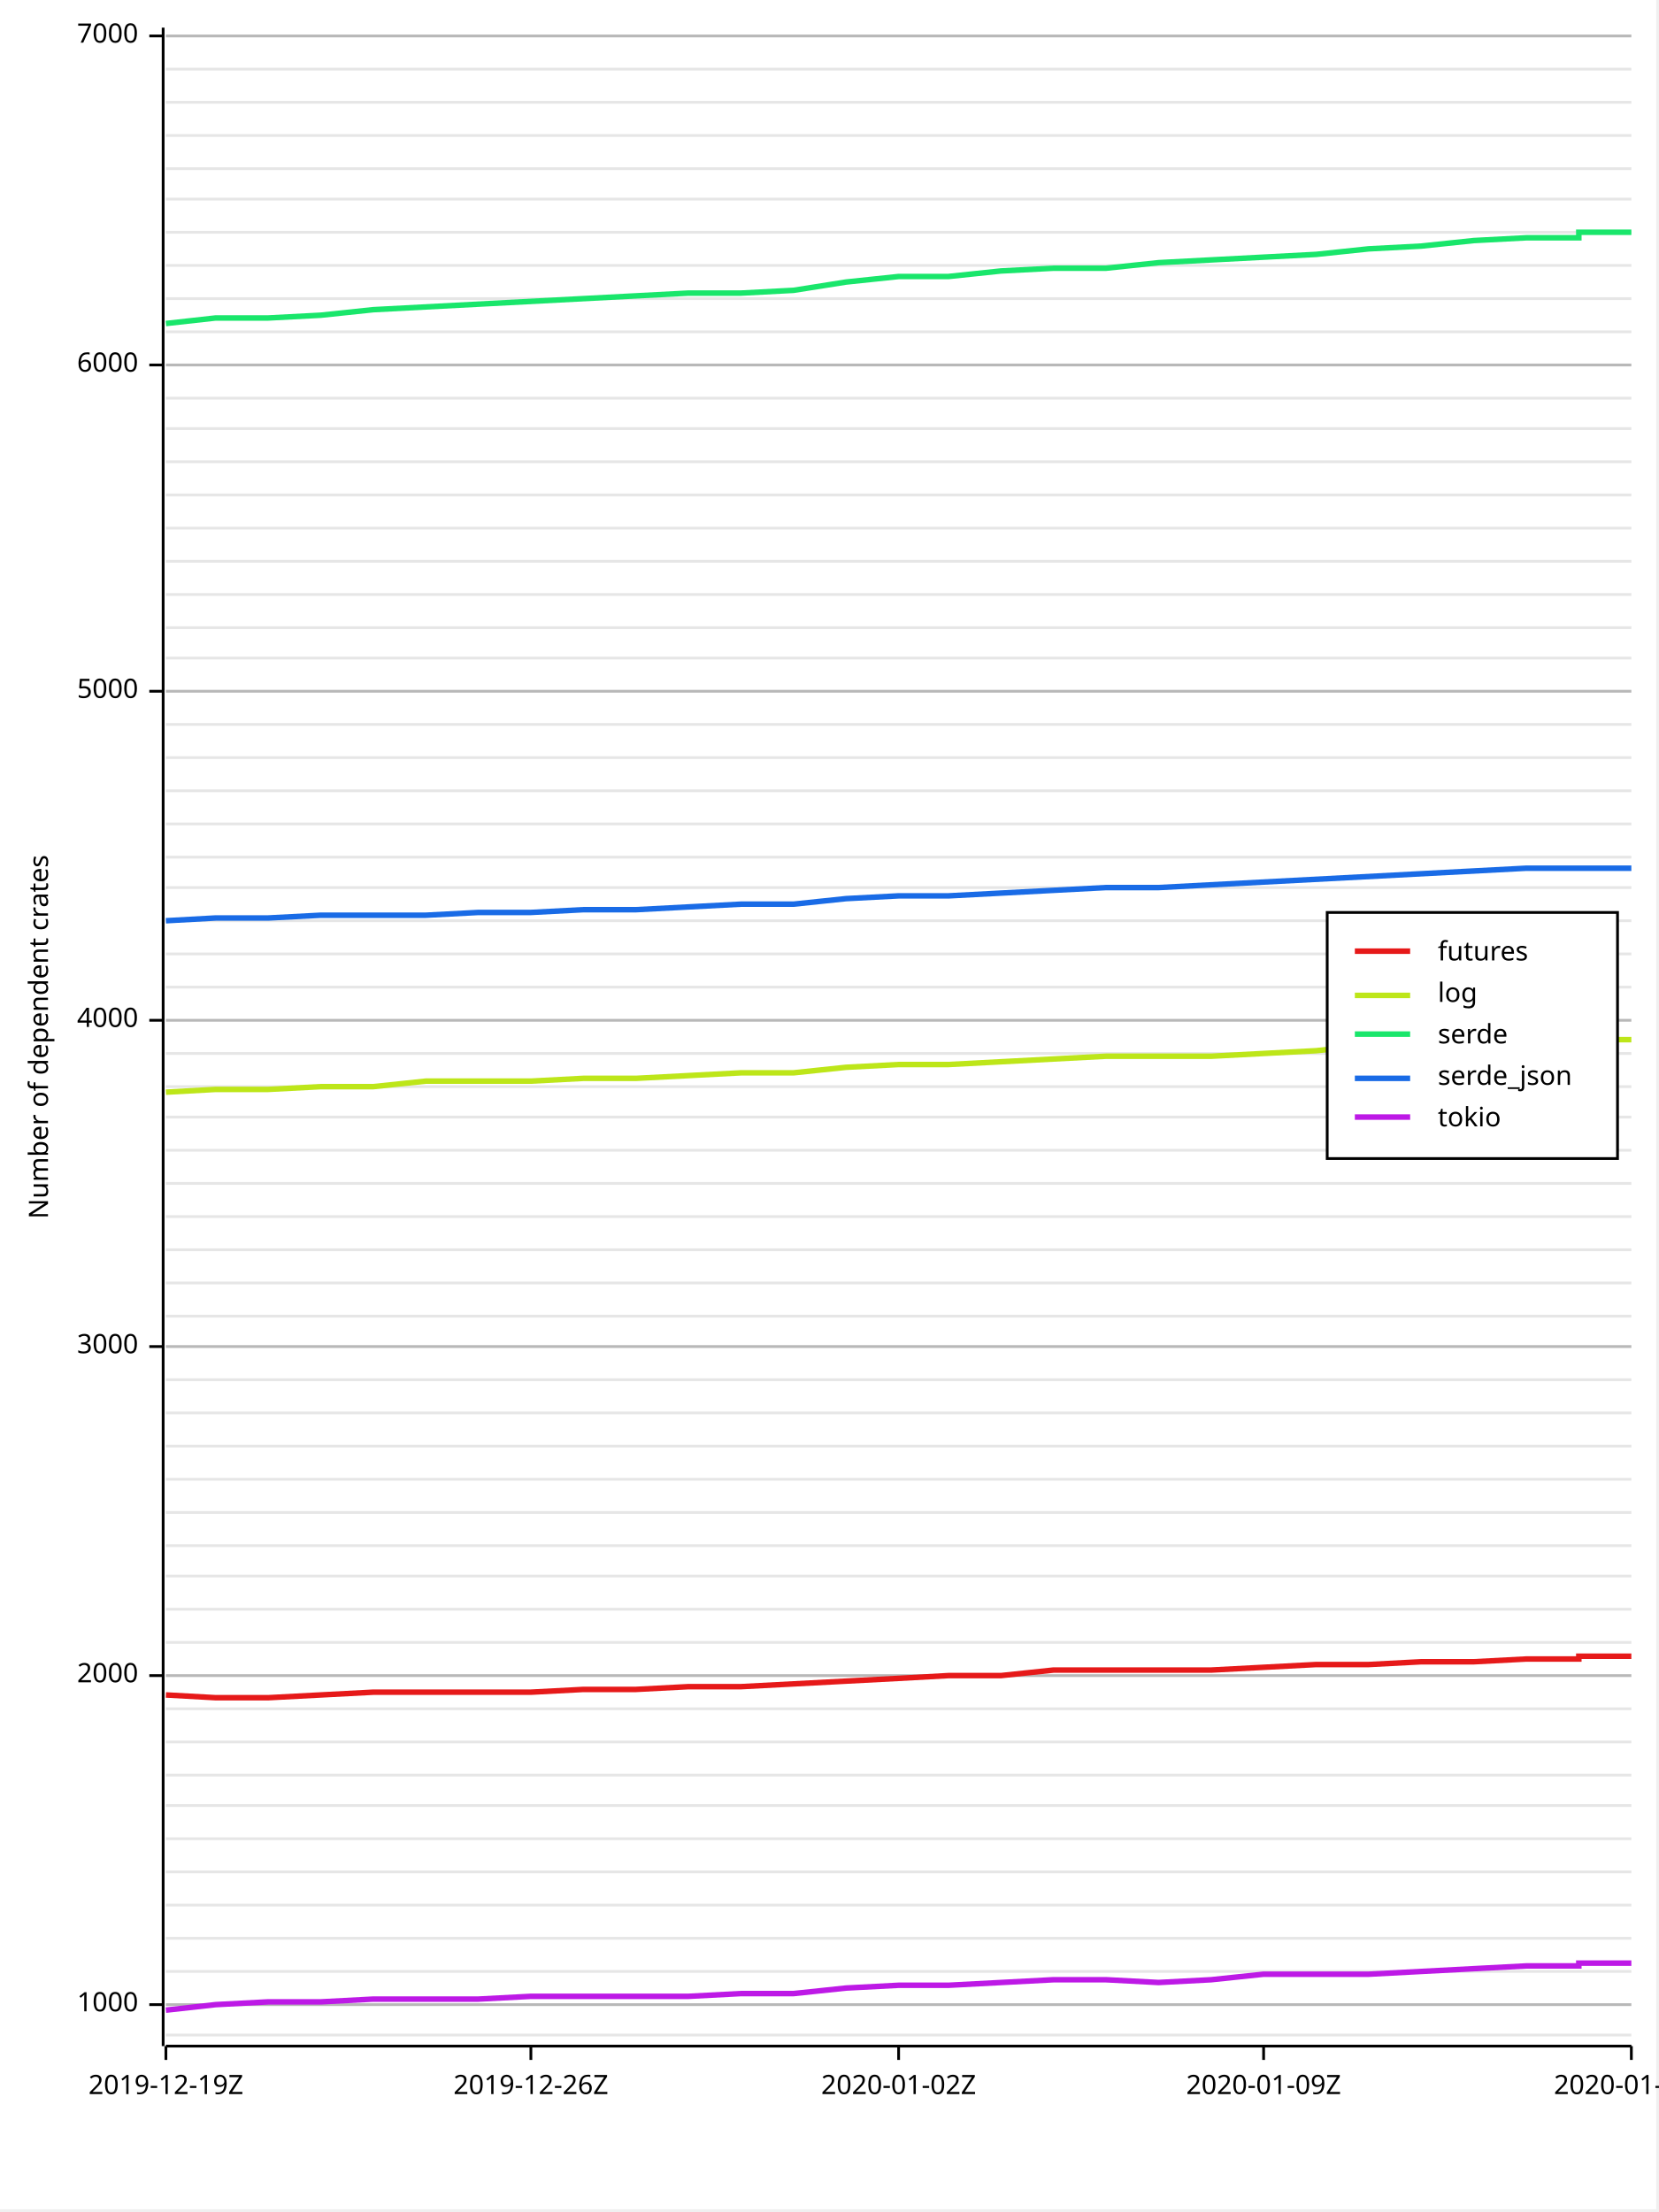
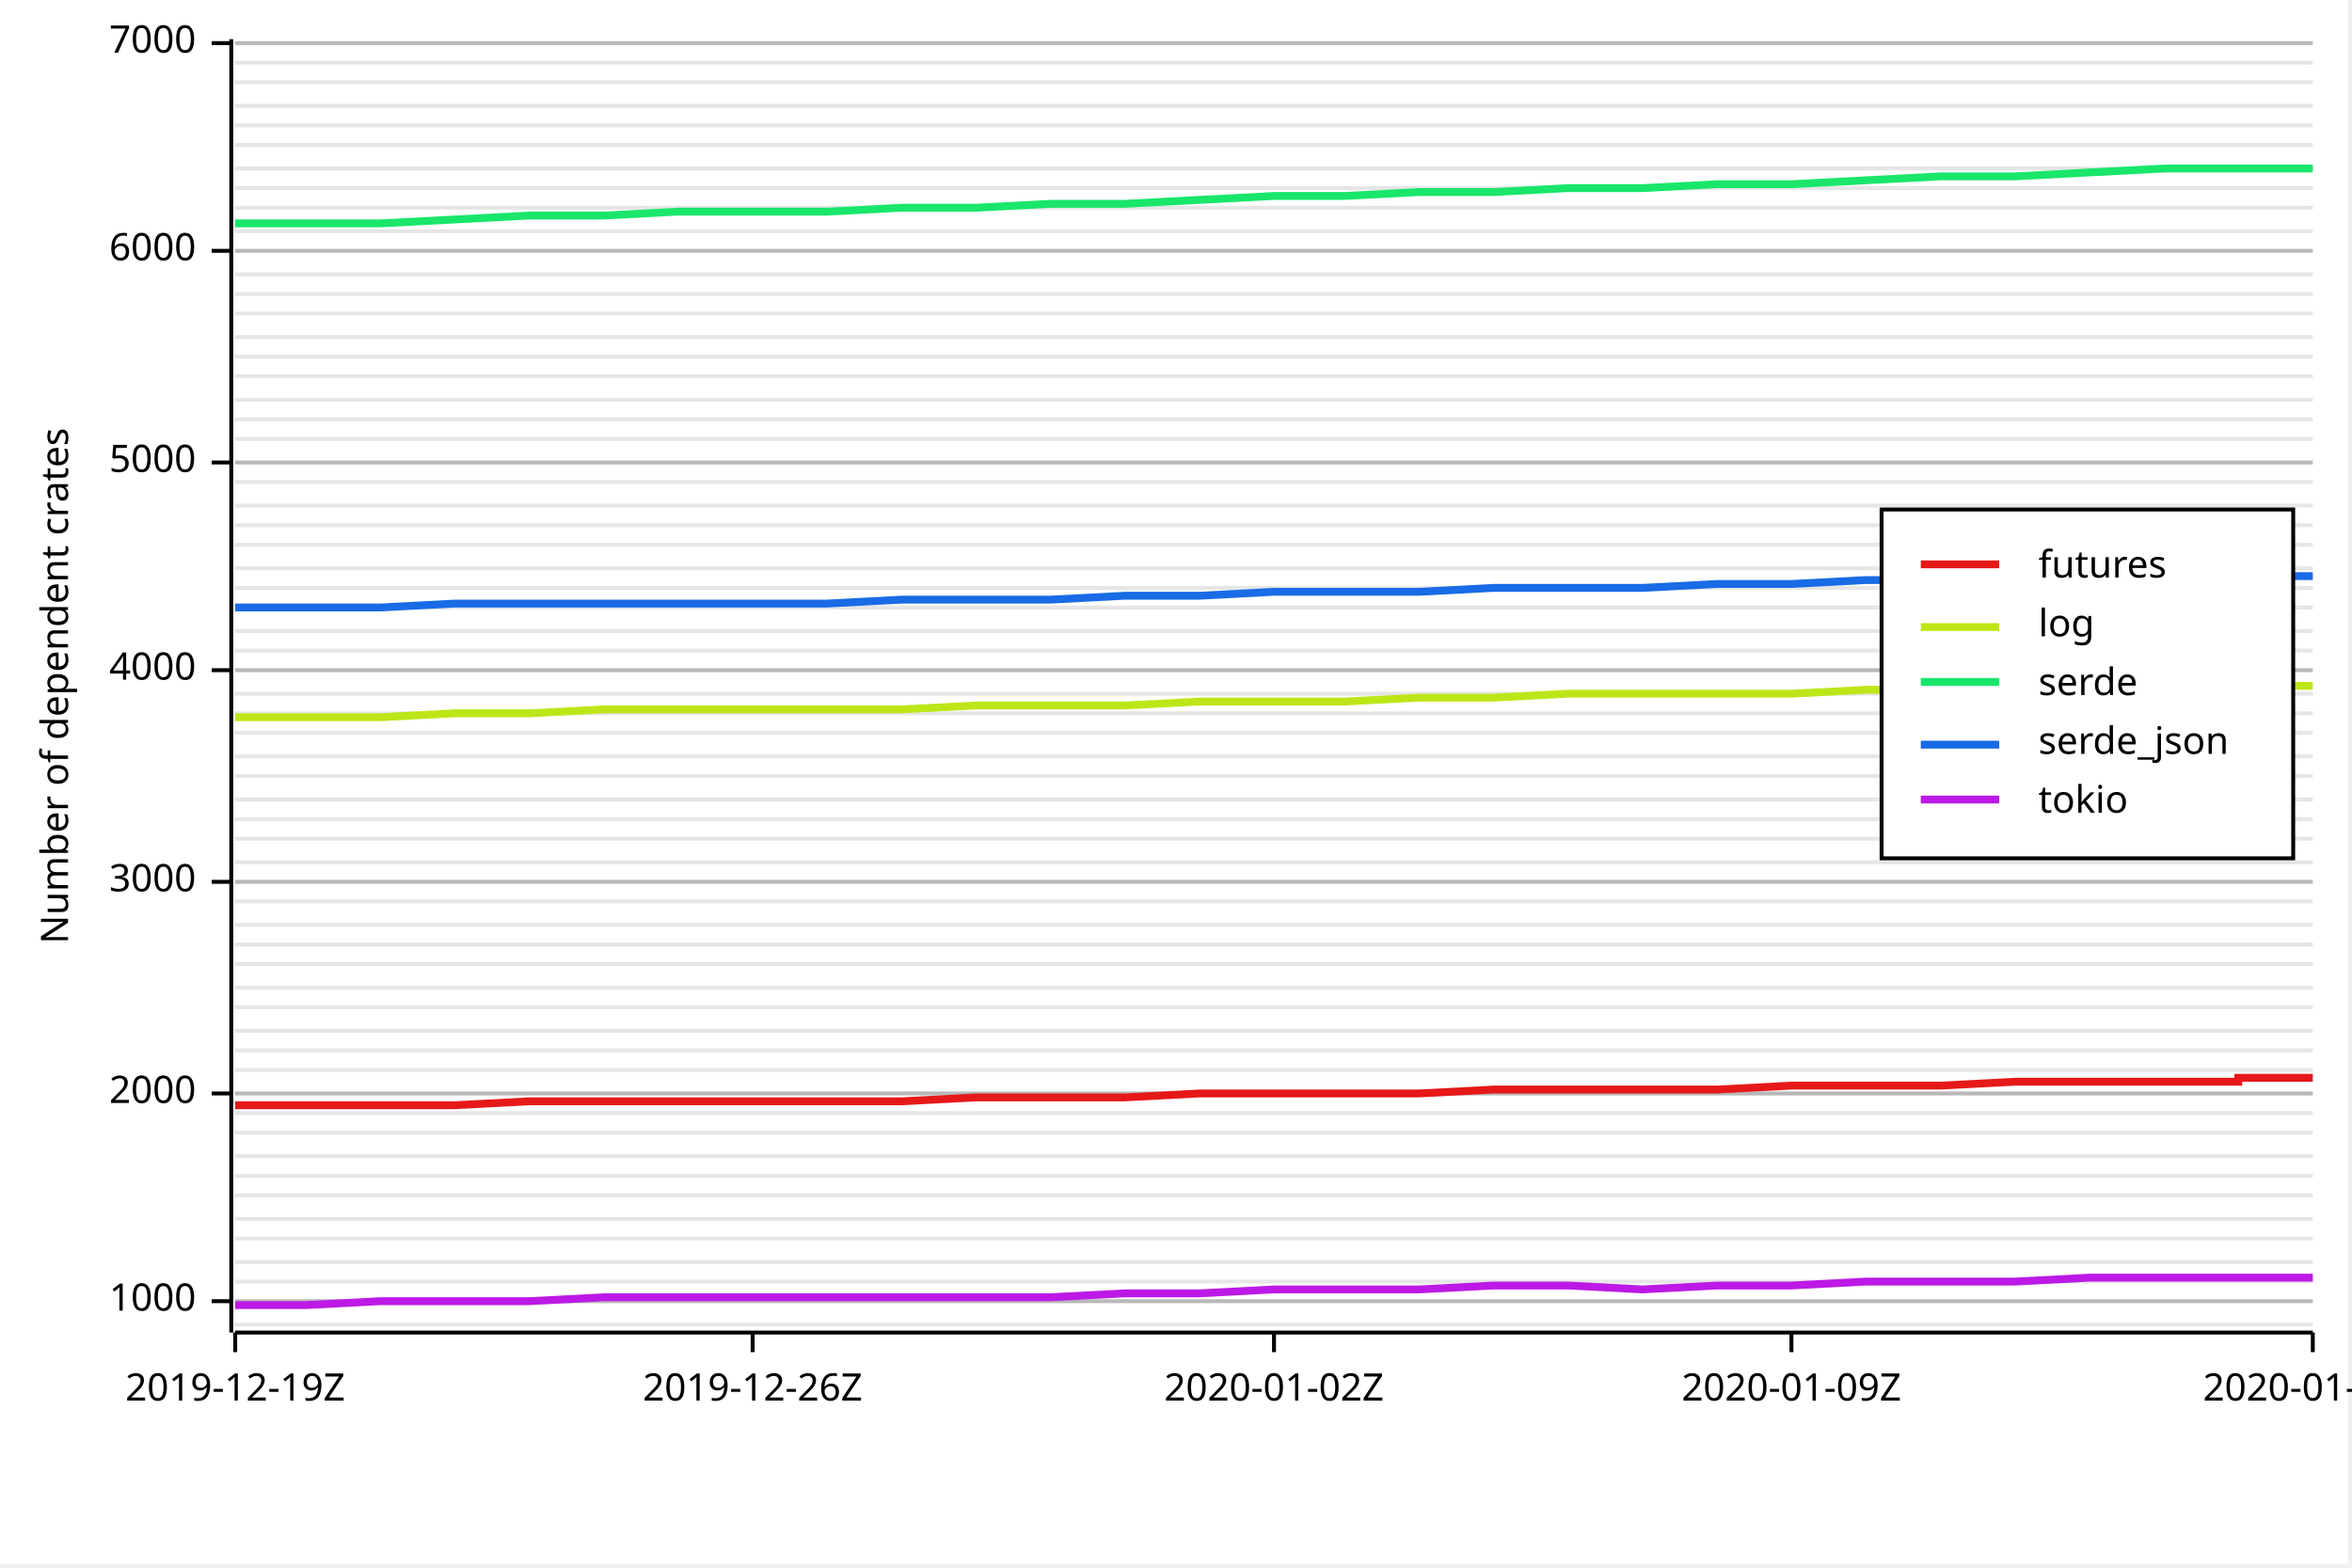
- <svg xmlns="http://www.w3.org/2000/svg" width="600" height="800">
-   <rect x="0" y="0" width="599" height="799" opacity="1" fill="#FFFFFF" stroke="none" />
-   <line opacity="0.1" stroke="#000000" stroke-width="1" x1="60" y1="736" x2="590" y2="736" />
-   <line opacity="0.1" stroke="#000000" stroke-width="1" x1="60" y1="725" x2="590" y2="725" />
-   <line opacity="0.1" stroke="#000000" stroke-width="1" x1="60" y1="713" x2="590" y2="713" />
-   <line opacity="0.1" stroke="#000000" stroke-width="1" x1="60" y1="701" x2="590" y2="701" />
-   <line opacity="0.1" stroke="#000000" stroke-width="1" x1="60" y1="689" x2="590" y2="689" />
-   <line opacity="0.1" stroke="#000000" stroke-width="1" x1="60" y1="677" x2="590" y2="677" />
-   <line opacity="0.1" stroke="#000000" stroke-width="1" x1="60" y1="665" x2="590" y2="665" />
-   <line opacity="0.1" stroke="#000000" stroke-width="1" x1="60" y1="653" x2="590" y2="653" />
-   <line opacity="0.1" stroke="#000000" stroke-width="1" x1="60" y1="642" x2="590" y2="642" />
-   <line opacity="0.1" stroke="#000000" stroke-width="1" x1="60" y1="630" x2="590" y2="630" />
-   <line opacity="0.1" stroke="#000000" stroke-width="1" x1="60" y1="618" x2="590" y2="618" />
-   <line opacity="0.1" stroke="#000000" stroke-width="1" x1="60" y1="606" x2="590" y2="606" />
-   <line opacity="0.1" stroke="#000000" stroke-width="1" x1="60" y1="594" x2="590" y2="594" />
-   <line opacity="0.1" stroke="#000000" stroke-width="1" x1="60" y1="582" x2="590" y2="582" />
-   <line opacity="0.1" stroke="#000000" stroke-width="1" x1="60" y1="570" x2="590" y2="570" />
-   <line opacity="0.1" stroke="#000000" stroke-width="1" x1="60" y1="559" x2="590" y2="559" />
-   <line opacity="0.1" stroke="#000000" stroke-width="1" x1="60" y1="547" x2="590" y2="547" />
-   <line opacity="0.1" stroke="#000000" stroke-width="1" x1="60" y1="535" x2="590" y2="535" />
-   <line opacity="0.1" stroke="#000000" stroke-width="1" x1="60" y1="523" x2="590" y2="523" />
-   <line opacity="0.1" stroke="#000000" stroke-width="1" x1="60" y1="511" x2="590" y2="511" />
-   <line opacity="0.1" stroke="#000000" stroke-width="1" x1="60" y1="499" x2="590" y2="499" />
-   <line opacity="0.1" stroke="#000000" stroke-width="1" x1="60" y1="487" x2="590" y2="487" />
-   <line opacity="0.1" stroke="#000000" stroke-width="1" x1="60" y1="476" x2="590" y2="476" />
-   <line opacity="0.1" stroke="#000000" stroke-width="1" x1="60" y1="464" x2="590" y2="464" />
-   <line opacity="0.1" stroke="#000000" stroke-width="1" x1="60" y1="452" x2="590" y2="452" />
-   <line opacity="0.1" stroke="#000000" stroke-width="1" x1="60" y1="440" x2="590" y2="440" />
-   <line opacity="0.1" stroke="#000000" stroke-width="1" x1="60" y1="428" x2="590" y2="428" />
-   <line opacity="0.1" stroke="#000000" stroke-width="1" x1="60" y1="416" x2="590" y2="416" />
-   <line opacity="0.1" stroke="#000000" stroke-width="1" x1="60" y1="404" x2="590" y2="404" />
-   <line opacity="0.1" stroke="#000000" stroke-width="1" x1="60" y1="393" x2="590" y2="393" />
-   <line opacity="0.1" stroke="#000000" stroke-width="1" x1="60" y1="381" x2="590" y2="381" />
-   <line opacity="0.1" stroke="#000000" stroke-width="1" x1="60" y1="369" x2="590" y2="369" />
-   <line opacity="0.1" stroke="#000000" stroke-width="1" x1="60" y1="357" x2="590" y2="357" />
-   <line opacity="0.1" stroke="#000000" stroke-width="1" x1="60" y1="345" x2="590" y2="345" />
-   <line opacity="0.1" stroke="#000000" stroke-width="1" x1="60" y1="333" x2="590" y2="333" />
-   <line opacity="0.1" stroke="#000000" stroke-width="1" x1="60" y1="321" x2="590" y2="321" />
-   <line opacity="0.1" stroke="#000000" stroke-width="1" x1="60" y1="310" x2="590" y2="310" />
-   <line opacity="0.1" stroke="#000000" stroke-width="1" x1="60" y1="298" x2="590" y2="298" />
-   <line opacity="0.1" stroke="#000000" stroke-width="1" x1="60" y1="286" x2="590" y2="286" />
-   <line opacity="0.1" stroke="#000000" stroke-width="1" x1="60" y1="274" x2="590" y2="274" />
-   <line opacity="0.1" stroke="#000000" stroke-width="1" x1="60" y1="262" x2="590" y2="262" />
-   <line opacity="0.1" stroke="#000000" stroke-width="1" x1="60" y1="250" x2="590" y2="250" />
-   <line opacity="0.1" stroke="#000000" stroke-width="1" x1="60" y1="238" x2="590" y2="238" />
-   <line opacity="0.1" stroke="#000000" stroke-width="1" x1="60" y1="227" x2="590" y2="227" />
-   <line opacity="0.1" stroke="#000000" stroke-width="1" x1="60" y1="215" x2="590" y2="215" />
-   <line opacity="0.1" stroke="#000000" stroke-width="1" x1="60" y1="203" x2="590" y2="203" />
-   <line opacity="0.1" stroke="#000000" stroke-width="1" x1="60" y1="191" x2="590" y2="191" />
-   <line opacity="0.1" stroke="#000000" stroke-width="1" x1="60" y1="179" x2="590" y2="179" />
-   <line opacity="0.1" stroke="#000000" stroke-width="1" x1="60" y1="167" x2="590" y2="167" />
+ <svg xmlns="http://www.w3.org/2000/svg" width="600" height="400">
+   <rect x="0" y="0" width="599" height="399" opacity="1" fill="#FFFFFF" stroke="none" />
+   <line opacity="0.1" stroke="#000000" stroke-width="1" x1="60" y1="338" x2="590" y2="338" />
+   <line opacity="0.1" stroke="#000000" stroke-width="1" x1="60" y1="332" x2="590" y2="332" />
+   <line opacity="0.1" stroke="#000000" stroke-width="1" x1="60" y1="327" x2="590" y2="327" />
+   <line opacity="0.1" stroke="#000000" stroke-width="1" x1="60" y1="322" x2="590" y2="322" />
+   <line opacity="0.1" stroke="#000000" stroke-width="1" x1="60" y1="316" x2="590" y2="316" />
+   <line opacity="0.1" stroke="#000000" stroke-width="1" x1="60" y1="311" x2="590" y2="311" />
+   <line opacity="0.1" stroke="#000000" stroke-width="1" x1="60" y1="305" x2="590" y2="305" />
+   <line opacity="0.1" stroke="#000000" stroke-width="1" x1="60" y1="300" x2="590" y2="300" />
+   <line opacity="0.1" stroke="#000000" stroke-width="1" x1="60" y1="295" x2="590" y2="295" />
+   <line opacity="0.1" stroke="#000000" stroke-width="1" x1="60" y1="289" x2="590" y2="289" />
+   <line opacity="0.1" stroke="#000000" stroke-width="1" x1="60" y1="284" x2="590" y2="284" />
+   <line opacity="0.1" stroke="#000000" stroke-width="1" x1="60" y1="279" x2="590" y2="279" />
+   <line opacity="0.1" stroke="#000000" stroke-width="1" x1="60" y1="273" x2="590" y2="273" />
+   <line opacity="0.1" stroke="#000000" stroke-width="1" x1="60" y1="268" x2="590" y2="268" />
+   <line opacity="0.1" stroke="#000000" stroke-width="1" x1="60" y1="263" x2="590" y2="263" />
+   <line opacity="0.1" stroke="#000000" stroke-width="1" x1="60" y1="257" x2="590" y2="257" />
+   <line opacity="0.1" stroke="#000000" stroke-width="1" x1="60" y1="252" x2="590" y2="252" />
+   <line opacity="0.1" stroke="#000000" stroke-width="1" x1="60" y1="246" x2="590" y2="246" />
+   <line opacity="0.1" stroke="#000000" stroke-width="1" x1="60" y1="241" x2="590" y2="241" />
+   <line opacity="0.1" stroke="#000000" stroke-width="1" x1="60" y1="236" x2="590" y2="236" />
+   <line opacity="0.1" stroke="#000000" stroke-width="1" x1="60" y1="230" x2="590" y2="230" />
+   <line opacity="0.1" stroke="#000000" stroke-width="1" x1="60" y1="225" x2="590" y2="225" />
+   <line opacity="0.1" stroke="#000000" stroke-width="1" x1="60" y1="220" x2="590" y2="220" />
+   <line opacity="0.1" stroke="#000000" stroke-width="1" x1="60" y1="214" x2="590" y2="214" />
+   <line opacity="0.1" stroke="#000000" stroke-width="1" x1="60" y1="209" x2="590" y2="209" />
+   <line opacity="0.1" stroke="#000000" stroke-width="1" x1="60" y1="204" x2="590" y2="204" />
+   <line opacity="0.1" stroke="#000000" stroke-width="1" x1="60" y1="198" x2="590" y2="198" />
+   <line opacity="0.1" stroke="#000000" stroke-width="1" x1="60" y1="193" x2="590" y2="193" />
+   <line opacity="0.1" stroke="#000000" stroke-width="1" x1="60" y1="187" x2="590" y2="187" />
+   <line opacity="0.1" stroke="#000000" stroke-width="1" x1="60" y1="182" x2="590" y2="182" />
+   <line opacity="0.1" stroke="#000000" stroke-width="1" x1="60" y1="177" x2="590" y2="177" />
+   <line opacity="0.1" stroke="#000000" stroke-width="1" x1="60" y1="171" x2="590" y2="171" />
+   <line opacity="0.1" stroke="#000000" stroke-width="1" x1="60" y1="166" x2="590" y2="166" />
+   <line opacity="0.1" stroke="#000000" stroke-width="1" x1="60" y1="161" x2="590" y2="161" />
  <line opacity="0.1" stroke="#000000" stroke-width="1" x1="60" y1="155" x2="590" y2="155" />
-   <line opacity="0.1" stroke="#000000" stroke-width="1" x1="60" y1="144" x2="590" y2="144" />
-   <line opacity="0.1" stroke="#000000" stroke-width="1" x1="60" y1="132" x2="590" y2="132" />
-   <line opacity="0.1" stroke="#000000" stroke-width="1" x1="60" y1="120" x2="590" y2="120" />
-   <line opacity="0.1" stroke="#000000" stroke-width="1" x1="60" y1="108" x2="590" y2="108" />
+   <line opacity="0.1" stroke="#000000" stroke-width="1" x1="60" y1="150" x2="590" y2="150" />
+   <line opacity="0.1" stroke="#000000" stroke-width="1" x1="60" y1="145" x2="590" y2="145" />
+   <line opacity="0.1" stroke="#000000" stroke-width="1" x1="60" y1="139" x2="590" y2="139" />
+   <line opacity="0.1" stroke="#000000" stroke-width="1" x1="60" y1="134" x2="590" y2="134" />
+   <line opacity="0.1" stroke="#000000" stroke-width="1" x1="60" y1="129" x2="590" y2="129" />
+   <line opacity="0.1" stroke="#000000" stroke-width="1" x1="60" y1="123" x2="590" y2="123" />
+   <line opacity="0.1" stroke="#000000" stroke-width="1" x1="60" y1="118" x2="590" y2="118" />
+   <line opacity="0.1" stroke="#000000" stroke-width="1" x1="60" y1="112" x2="590" y2="112" />
+   <line opacity="0.1" stroke="#000000" stroke-width="1" x1="60" y1="107" x2="590" y2="107" />
+   <line opacity="0.1" stroke="#000000" stroke-width="1" x1="60" y1="102" x2="590" y2="102" />
  <line opacity="0.1" stroke="#000000" stroke-width="1" x1="60" y1="96" x2="590" y2="96" />
-   <line opacity="0.1" stroke="#000000" stroke-width="1" x1="60" y1="84" x2="590" y2="84" />
-   <line opacity="0.1" stroke="#000000" stroke-width="1" x1="60" y1="72" x2="590" y2="72" />
-   <line opacity="0.1" stroke="#000000" stroke-width="1" x1="60" y1="61" x2="590" y2="61" />
-   <line opacity="0.1" stroke="#000000" stroke-width="1" x1="60" y1="49" x2="590" y2="49" />
+   <line opacity="0.1" stroke="#000000" stroke-width="1" x1="60" y1="91" x2="590" y2="91" />
+   <line opacity="0.1" stroke="#000000" stroke-width="1" x1="60" y1="86" x2="590" y2="86" />
+   <line opacity="0.1" stroke="#000000" stroke-width="1" x1="60" y1="80" x2="590" y2="80" />
+   <line opacity="0.1" stroke="#000000" stroke-width="1" x1="60" y1="75" x2="590" y2="75" />
+   <line opacity="0.1" stroke="#000000" stroke-width="1" x1="60" y1="70" x2="590" y2="70" />
+   <line opacity="0.1" stroke="#000000" stroke-width="1" x1="60" y1="64" x2="590" y2="64" />
+   <line opacity="0.1" stroke="#000000" stroke-width="1" x1="60" y1="59" x2="590" y2="59" />
+   <line opacity="0.1" stroke="#000000" stroke-width="1" x1="60" y1="53" x2="590" y2="53" />
+   <line opacity="0.1" stroke="#000000" stroke-width="1" x1="60" y1="48" x2="590" y2="48" />
+   <line opacity="0.1" stroke="#000000" stroke-width="1" x1="60" y1="43" x2="590" y2="43" />
  <line opacity="0.1" stroke="#000000" stroke-width="1" x1="60" y1="37" x2="590" y2="37" />
-   <line opacity="0.1" stroke="#000000" stroke-width="1" x1="60" y1="25" x2="590" y2="25" />
-   <line opacity="0.1" stroke="#000000" stroke-width="1" x1="60" y1="13" x2="590" y2="13" />
-   <text x="10" y="375" dy="0.76em" text-anchor="middle" font-family="sans-serif" font-size="9.677" opacity="1" fill="#000000" transform="rotate(270, 10, 375)">
+   <line opacity="0.1" stroke="#000000" stroke-width="1" x1="60" y1="32" x2="590" y2="32" />
+   <line opacity="0.1" stroke="#000000" stroke-width="1" x1="60" y1="27" x2="590" y2="27" />
+   <line opacity="0.1" stroke="#000000" stroke-width="1" x1="60" y1="21" x2="590" y2="21" />
+   <line opacity="0.1" stroke="#000000" stroke-width="1" x1="60" y1="16" x2="590" y2="16" />
+   <line opacity="0.1" stroke="#000000" stroke-width="1" x1="60" y1="11" x2="590" y2="11" />
+   <text x="10" y="175" dy="0.76em" text-anchor="middle" font-family="sans-serif" font-size="9.677" opacity="1" fill="#000000" transform="rotate(270, 10, 175)">
Number of dependent crates
</text>
-   <line opacity="0.2" stroke="#000000" stroke-width="1" x1="60" y1="725" x2="590" y2="725" />
-   <line opacity="0.2" stroke="#000000" stroke-width="1" x1="60" y1="606" x2="590" y2="606" />
-   <line opacity="0.2" stroke="#000000" stroke-width="1" x1="60" y1="487" x2="590" y2="487" />
-   <line opacity="0.2" stroke="#000000" stroke-width="1" x1="60" y1="369" x2="590" y2="369" />
-   <line opacity="0.2" stroke="#000000" stroke-width="1" x1="60" y1="250" x2="590" y2="250" />
-   <line opacity="0.2" stroke="#000000" stroke-width="1" x1="60" y1="132" x2="590" y2="132" />
-   <line opacity="0.2" stroke="#000000" stroke-width="1" x1="60" y1="13" x2="590" y2="13" />
-   <polyline fill="none" opacity="1" stroke="#000000" stroke-width="1" points="59,10 59,740 " />
-   <text x="50" y="725" dy="0.5ex" text-anchor="end" font-family="sans-serif" font-size="9.677" opacity="1" fill="#000000">
+   <line opacity="0.2" stroke="#000000" stroke-width="1" x1="60" y1="332" x2="590" y2="332" />
+   <line opacity="0.2" stroke="#000000" stroke-width="1" x1="60" y1="279" x2="590" y2="279" />
+   <line opacity="0.2" stroke="#000000" stroke-width="1" x1="60" y1="225" x2="590" y2="225" />
+   <line opacity="0.2" stroke="#000000" stroke-width="1" x1="60" y1="171" x2="590" y2="171" />
+   <line opacity="0.2" stroke="#000000" stroke-width="1" x1="60" y1="118" x2="590" y2="118" />
+   <line opacity="0.2" stroke="#000000" stroke-width="1" x1="60" y1="64" x2="590" y2="64" />
+   <line opacity="0.2" stroke="#000000" stroke-width="1" x1="60" y1="11" x2="590" y2="11" />
+   <polyline fill="none" opacity="1" stroke="#000000" stroke-width="1" points="59,10 59,340 " />
+   <text x="50" y="332" dy="0.5ex" text-anchor="end" font-family="sans-serif" font-size="9.677" opacity="1" fill="#000000">
1000
</text>
-   <polyline fill="none" opacity="1" stroke="#000000" stroke-width="1" points="54,725 59,725 " />
-   <text x="50" y="606" dy="0.5ex" text-anchor="end" font-family="sans-serif" font-size="9.677" opacity="1" fill="#000000">
+   <polyline fill="none" opacity="1" stroke="#000000" stroke-width="1" points="54,332 59,332 " />
+   <text x="50" y="279" dy="0.5ex" text-anchor="end" font-family="sans-serif" font-size="9.677" opacity="1" fill="#000000">
2000
</text>
-   <polyline fill="none" opacity="1" stroke="#000000" stroke-width="1" points="54,606 59,606 " />
-   <text x="50" y="487" dy="0.5ex" text-anchor="end" font-family="sans-serif" font-size="9.677" opacity="1" fill="#000000">
+   <polyline fill="none" opacity="1" stroke="#000000" stroke-width="1" points="54,279 59,279 " />
+   <text x="50" y="225" dy="0.5ex" text-anchor="end" font-family="sans-serif" font-size="9.677" opacity="1" fill="#000000">
3000
</text>
-   <polyline fill="none" opacity="1" stroke="#000000" stroke-width="1" points="54,487 59,487 " />
-   <text x="50" y="369" dy="0.5ex" text-anchor="end" font-family="sans-serif" font-size="9.677" opacity="1" fill="#000000">
+   <polyline fill="none" opacity="1" stroke="#000000" stroke-width="1" points="54,225 59,225 " />
+   <text x="50" y="171" dy="0.5ex" text-anchor="end" font-family="sans-serif" font-size="9.677" opacity="1" fill="#000000">
4000
</text>
-   <polyline fill="none" opacity="1" stroke="#000000" stroke-width="1" points="54,369 59,369 " />
-   <text x="50" y="250" dy="0.5ex" text-anchor="end" font-family="sans-serif" font-size="9.677" opacity="1" fill="#000000">
+   <polyline fill="none" opacity="1" stroke="#000000" stroke-width="1" points="54,171 59,171 " />
+   <text x="50" y="118" dy="0.5ex" text-anchor="end" font-family="sans-serif" font-size="9.677" opacity="1" fill="#000000">
5000
</text>
-   <polyline fill="none" opacity="1" stroke="#000000" stroke-width="1" points="54,250 59,250 " />
-   <text x="50" y="132" dy="0.5ex" text-anchor="end" font-family="sans-serif" font-size="9.677" opacity="1" fill="#000000">
+   <polyline fill="none" opacity="1" stroke="#000000" stroke-width="1" points="54,118 59,118 " />
+   <text x="50" y="64" dy="0.5ex" text-anchor="end" font-family="sans-serif" font-size="9.677" opacity="1" fill="#000000">
6000
</text>
-   <polyline fill="none" opacity="1" stroke="#000000" stroke-width="1" points="54,132 59,132 " />
-   <text x="50" y="13" dy="0.5ex" text-anchor="end" font-family="sans-serif" font-size="9.677" opacity="1" fill="#000000">
+   <polyline fill="none" opacity="1" stroke="#000000" stroke-width="1" points="54,64 59,64 " />
+   <text x="50" y="11" dy="0.5ex" text-anchor="end" font-family="sans-serif" font-size="9.677" opacity="1" fill="#000000">
7000
</text>
-   <polyline fill="none" opacity="1" stroke="#000000" stroke-width="1" points="54,13 59,13 " />
-   <polyline fill="none" opacity="1" stroke="#000000" stroke-width="1" points="60,740 590,740 " />
-   <text x="60" y="750" dy="0.76em" text-anchor="middle" font-family="sans-serif" font-size="9.677" opacity="1" fill="#000000">
+   <polyline fill="none" opacity="1" stroke="#000000" stroke-width="1" points="54,11 59,11 " />
+   <polyline fill="none" opacity="1" stroke="#000000" stroke-width="1" points="60,340 590,340 " />
+   <text x="60" y="350" dy="0.76em" text-anchor="middle" font-family="sans-serif" font-size="9.677" opacity="1" fill="#000000">
2019-12-19Z
</text>
-   <polyline fill="none" opacity="1" stroke="#000000" stroke-width="1" points="60,740 60,745 " />
-   <text x="192" y="750" dy="0.76em" text-anchor="middle" font-family="sans-serif" font-size="9.677" opacity="1" fill="#000000">
+   <polyline fill="none" opacity="1" stroke="#000000" stroke-width="1" points="60,340 60,345 " />
+   <text x="192" y="350" dy="0.76em" text-anchor="middle" font-family="sans-serif" font-size="9.677" opacity="1" fill="#000000">
2019-12-26Z
</text>
-   <polyline fill="none" opacity="1" stroke="#000000" stroke-width="1" points="192,740 192,745 " />
-   <text x="325" y="750" dy="0.76em" text-anchor="middle" font-family="sans-serif" font-size="9.677" opacity="1" fill="#000000">
+   <polyline fill="none" opacity="1" stroke="#000000" stroke-width="1" points="192,340 192,345 " />
+   <text x="325" y="350" dy="0.76em" text-anchor="middle" font-family="sans-serif" font-size="9.677" opacity="1" fill="#000000">
2020-01-02Z
</text>
-   <polyline fill="none" opacity="1" stroke="#000000" stroke-width="1" points="325,740 325,745 " />
-   <text x="457" y="750" dy="0.76em" text-anchor="middle" font-family="sans-serif" font-size="9.677" opacity="1" fill="#000000">
+   <polyline fill="none" opacity="1" stroke="#000000" stroke-width="1" points="325,340 325,345 " />
+   <text x="457" y="350" dy="0.76em" text-anchor="middle" font-family="sans-serif" font-size="9.677" opacity="1" fill="#000000">
2020-01-09Z
</text>
-   <polyline fill="none" opacity="1" stroke="#000000" stroke-width="1" points="457,740 457,745 " />
-   <text x="590" y="750" dy="0.76em" text-anchor="middle" font-family="sans-serif" font-size="9.677" opacity="1" fill="#000000">
+   <polyline fill="none" opacity="1" stroke="#000000" stroke-width="1" points="457,340 457,345 " />
+   <text x="590" y="350" dy="0.76em" text-anchor="middle" font-family="sans-serif" font-size="9.677" opacity="1" fill="#000000">
2020-01-16Z
</text>
-   <polyline fill="none" opacity="1" stroke="#000000" stroke-width="1" points="590,740 590,745 " />
-   <polyline fill="none" opacity="1" stroke="#E61919" stroke-width="2" points="60,613 78,614 97,614 116,613 135,612 154,612 173,612 192,612 211,611 230,611 249,610 268,610 287,609 306,608 325,607 343,606 362,606 381,604 400,604 419,604 438,604 457,603 476,602 495,602 514,601 533,601 552,600 571,600 571,599 590,599 " />
-   <polyline fill="none" opacity="1" stroke="#BDE619" stroke-width="2" points="60,395 78,394 97,394 116,393 135,393 154,391 173,391 192,391 211,390 230,390 249,389 268,388 287,388 306,386 325,385 343,385 362,384 381,383 400,382 419,382 438,382 457,381 476,380 495,378 514,378 533,377 552,377 571,377 571,376 590,376 " />
-   <polyline fill="none" opacity="1" stroke="#19E66B" stroke-width="2" points="60,117 78,115 97,115 116,114 135,112 154,111 173,110 192,109 211,108 230,107 249,106 268,106 287,105 306,102 325,100 343,100 362,98 381,97 400,97 419,95 438,94 457,93 476,92 495,90 514,89 533,87 552,86 571,86 571,84 590,84 " />
-   <polyline fill="none" opacity="1" stroke="#196BE6" stroke-width="2" points="60,333 78,332 97,332 116,331 135,331 154,331 173,330 192,330 211,329 230,329 249,328 268,327 287,327 306,325 325,324 343,324 362,323 381,322 400,321 419,321 438,320 457,319 476,318 495,317 514,316 533,315 552,314 571,314 571,314 590,314 " />
-   <polyline fill="none" opacity="1" stroke="#BD19E6" stroke-width="2" points="60,727 78,725 97,724 116,724 135,723 154,723 173,723 192,722 211,722 230,722 249,722 268,721 287,721 306,719 325,718 343,718 362,717 381,716 400,716 419,717 438,716 457,714 476,714 495,714 514,713 533,712 552,711 571,711 571,710 590,710 " />
-   <rect x="480" y="330" width="105" height="89" opacity="1" fill="#FFFFFF" stroke="none" />
-   <rect x="480" y="330" width="105" height="89" opacity="1" fill="none" stroke="#000000" />
-   <text x="520" y="340" dy="0.76em" text-anchor="start" font-family="sans-serif" font-size="9.677" opacity="1" fill="#000000">
+   <polyline fill="none" opacity="1" stroke="#000000" stroke-width="1" points="590,340 590,345 " />
+   <polyline fill="none" opacity="1" stroke="#E61919" stroke-width="2" points="60,282 78,282 97,282 116,282 135,281 154,281 173,281 192,281 211,281 230,281 249,280 268,280 287,280 306,279 325,279 343,279 362,279 381,278 400,278 419,278 438,278 457,277 476,277 495,277 514,276 533,276 552,276 571,276 571,275 590,275 " />
+   <polyline fill="none" opacity="1" stroke="#BDE619" stroke-width="2" points="60,183 78,183 97,183 116,182 135,182 154,181 173,181 192,181 211,181 230,181 249,180 268,180 287,180 306,179 325,179 343,179 362,178 381,178 400,177 419,177 438,177 457,177 476,176 495,176 514,175 533,175 552,175 571,175 571,175 590,175 " />
+   <polyline fill="none" opacity="1" stroke="#19E66B" stroke-width="2" points="60,57 78,57 97,57 116,56 135,55 154,55 173,54 192,54 211,54 230,53 249,53 268,52 287,52 306,51 325,50 343,50 362,49 381,49 400,48 419,48 438,47 457,47 476,46 495,45 514,45 533,44 552,43 571,43 571,43 590,43 " />
+   <polyline fill="none" opacity="1" stroke="#196BE6" stroke-width="2" points="60,155 78,155 97,155 116,154 135,154 154,154 173,154 192,154 211,154 230,153 249,153 268,153 287,152 306,152 325,151 343,151 362,151 381,150 400,150 419,150 438,149 457,149 476,148 495,148 514,148 533,147 552,147 571,147 571,147 590,147 " />
+   <polyline fill="none" opacity="1" stroke="#BD19E6" stroke-width="2" points="60,333 78,333 97,332 116,332 135,332 154,331 173,331 192,331 211,331 230,331 249,331 268,331 287,330 306,330 325,329 343,329 362,329 381,328 400,328 419,329 438,328 457,328 476,327 495,327 514,327 533,326 552,326 571,326 571,326 590,326 " />
+   <rect x="480" y="130" width="105" height="89" opacity="1" fill="#FFFFFF" stroke="none" />
+   <rect x="480" y="130" width="105" height="89" opacity="1" fill="none" stroke="#000000" />
+   <text x="520" y="140" dy="0.76em" text-anchor="start" font-family="sans-serif" font-size="9.677" opacity="1" fill="#000000">
futures
</text>
-   <text x="520" y="355" dy="0.76em" text-anchor="start" font-family="sans-serif" font-size="9.677" opacity="1" fill="#000000">
+   <text x="520" y="155" dy="0.76em" text-anchor="start" font-family="sans-serif" font-size="9.677" opacity="1" fill="#000000">
log
</text>
-   <text x="520" y="370" dy="0.76em" text-anchor="start" font-family="sans-serif" font-size="9.677" opacity="1" fill="#000000">
+   <text x="520" y="170" dy="0.76em" text-anchor="start" font-family="sans-serif" font-size="9.677" opacity="1" fill="#000000">
serde
</text>
-   <text x="520" y="385" dy="0.76em" text-anchor="start" font-family="sans-serif" font-size="9.677" opacity="1" fill="#000000">
+   <text x="520" y="185" dy="0.76em" text-anchor="start" font-family="sans-serif" font-size="9.677" opacity="1" fill="#000000">
serde_json
</text>
-   <text x="520" y="400" dy="0.76em" text-anchor="start" font-family="sans-serif" font-size="9.677" opacity="1" fill="#000000">
+   <text x="520" y="200" dy="0.76em" text-anchor="start" font-family="sans-serif" font-size="9.677" opacity="1" fill="#000000">
tokio
</text>
-   <polyline fill="none" opacity="1" stroke="#E61919" stroke-width="2" points="490,344 510,344 " />
-   <polyline fill="none" opacity="1" stroke="#BDE619" stroke-width="2" points="490,360 510,360 " />
-   <polyline fill="none" opacity="1" stroke="#19E66B" stroke-width="2" points="490,374 510,374 " />
-   <polyline fill="none" opacity="1" stroke="#196BE6" stroke-width="2" points="490,390 510,390 " />
-   <polyline fill="none" opacity="1" stroke="#BD19E6" stroke-width="2" points="490,404 510,404 " />
+   <polyline fill="none" opacity="1" stroke="#E61919" stroke-width="2" points="490,144 510,144 " />
+   <polyline fill="none" opacity="1" stroke="#BDE619" stroke-width="2" points="490,160 510,160 " />
+   <polyline fill="none" opacity="1" stroke="#19E66B" stroke-width="2" points="490,174 510,174 " />
+   <polyline fill="none" opacity="1" stroke="#196BE6" stroke-width="2" points="490,190 510,190 " />
+   <polyline fill="none" opacity="1" stroke="#BD19E6" stroke-width="2" points="490,204 510,204 " />
</svg>
